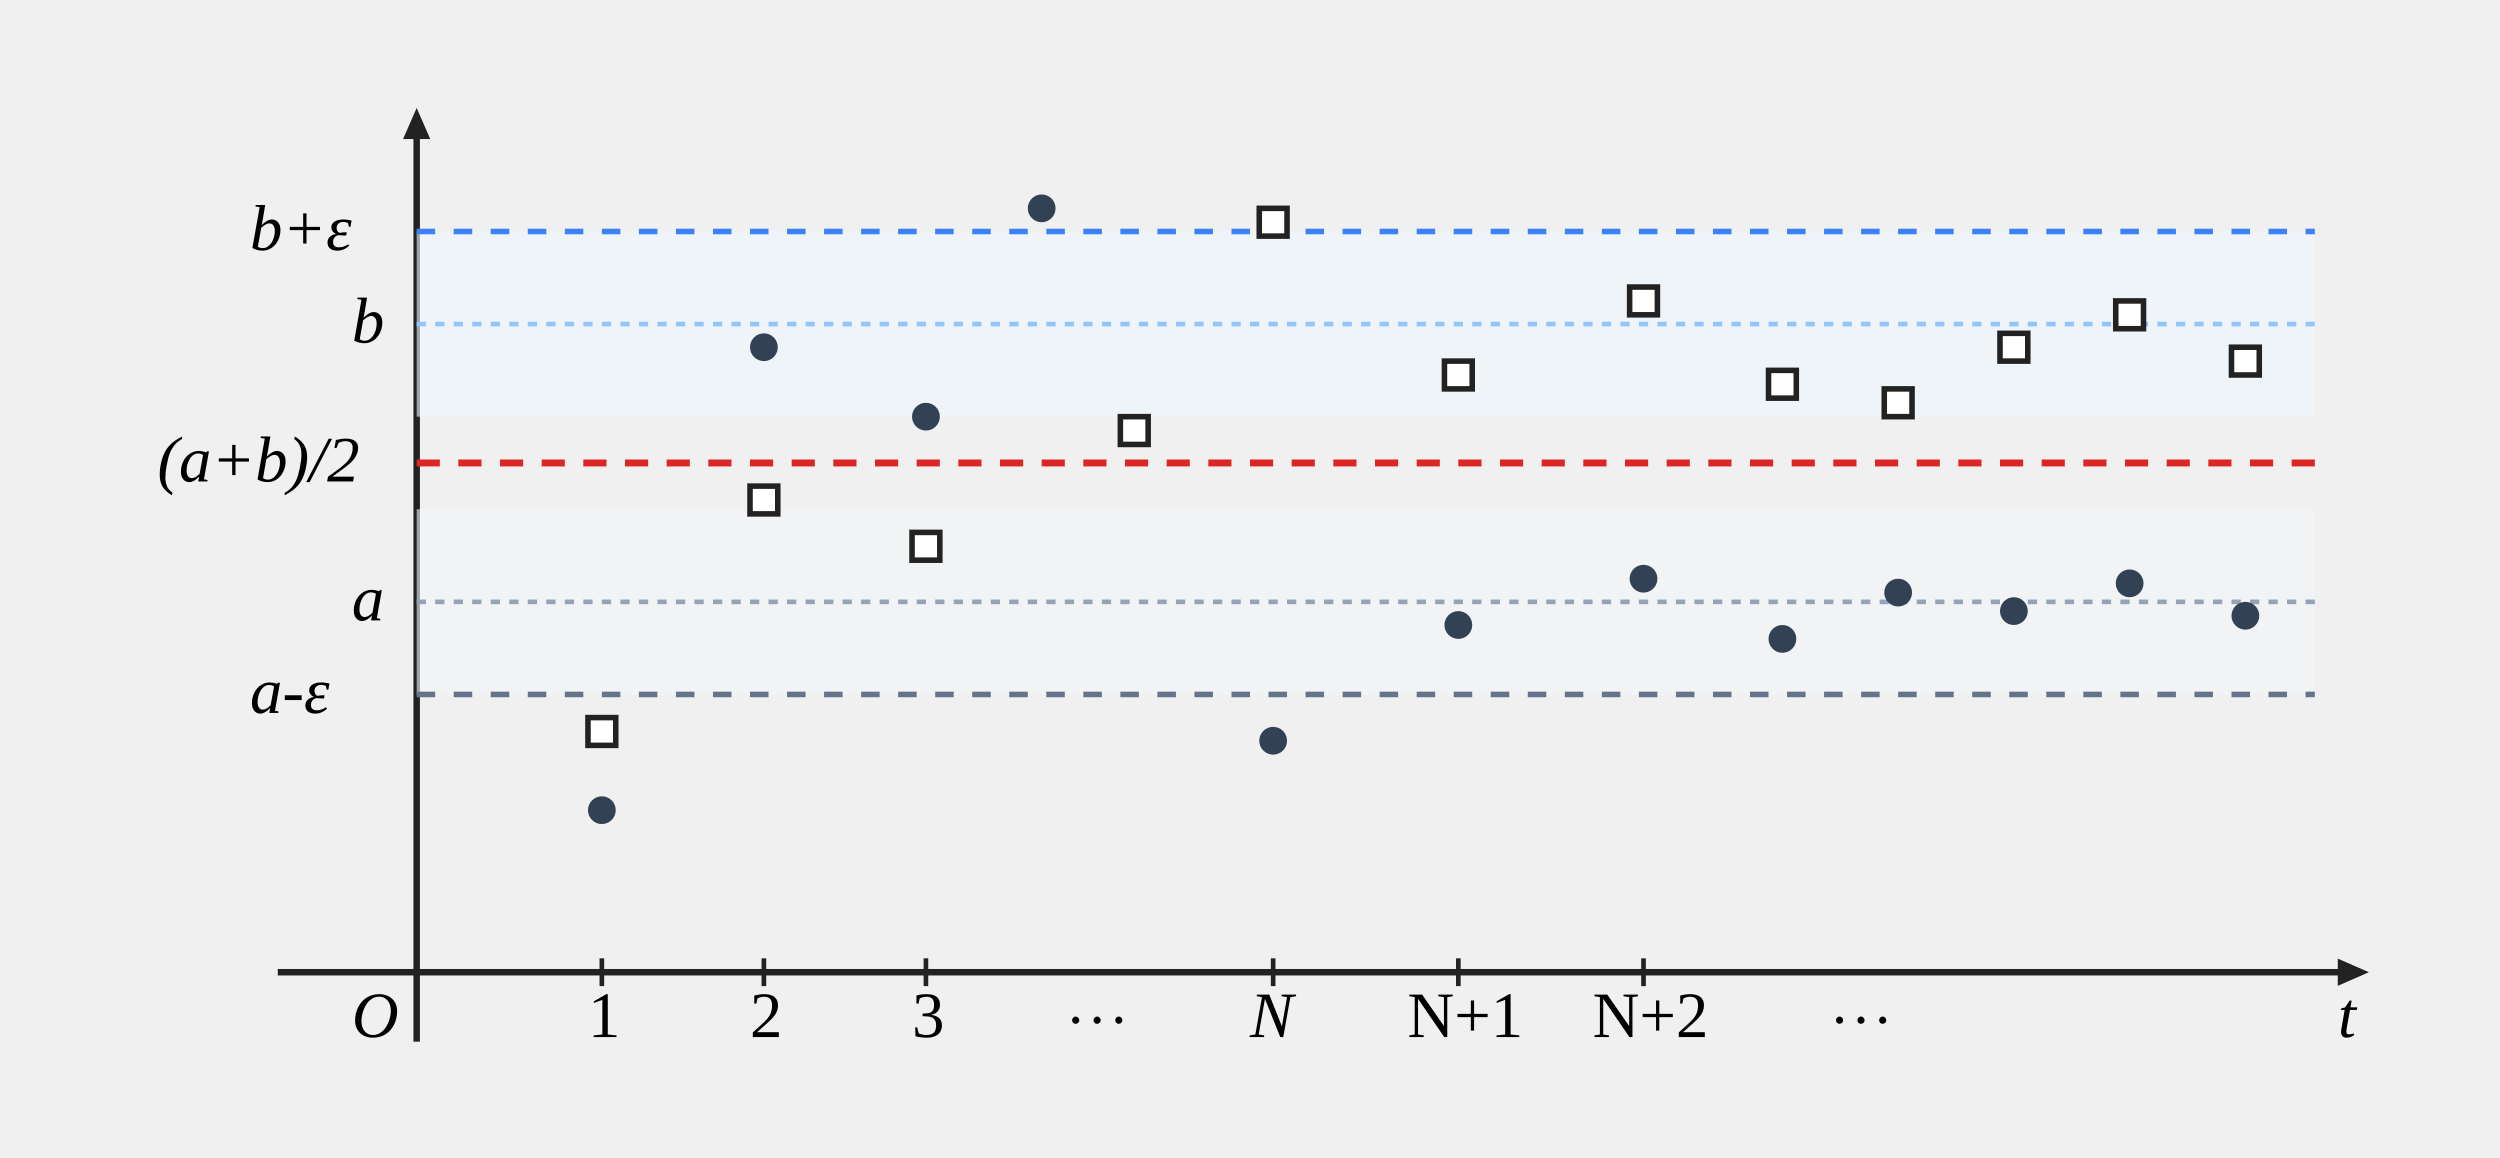
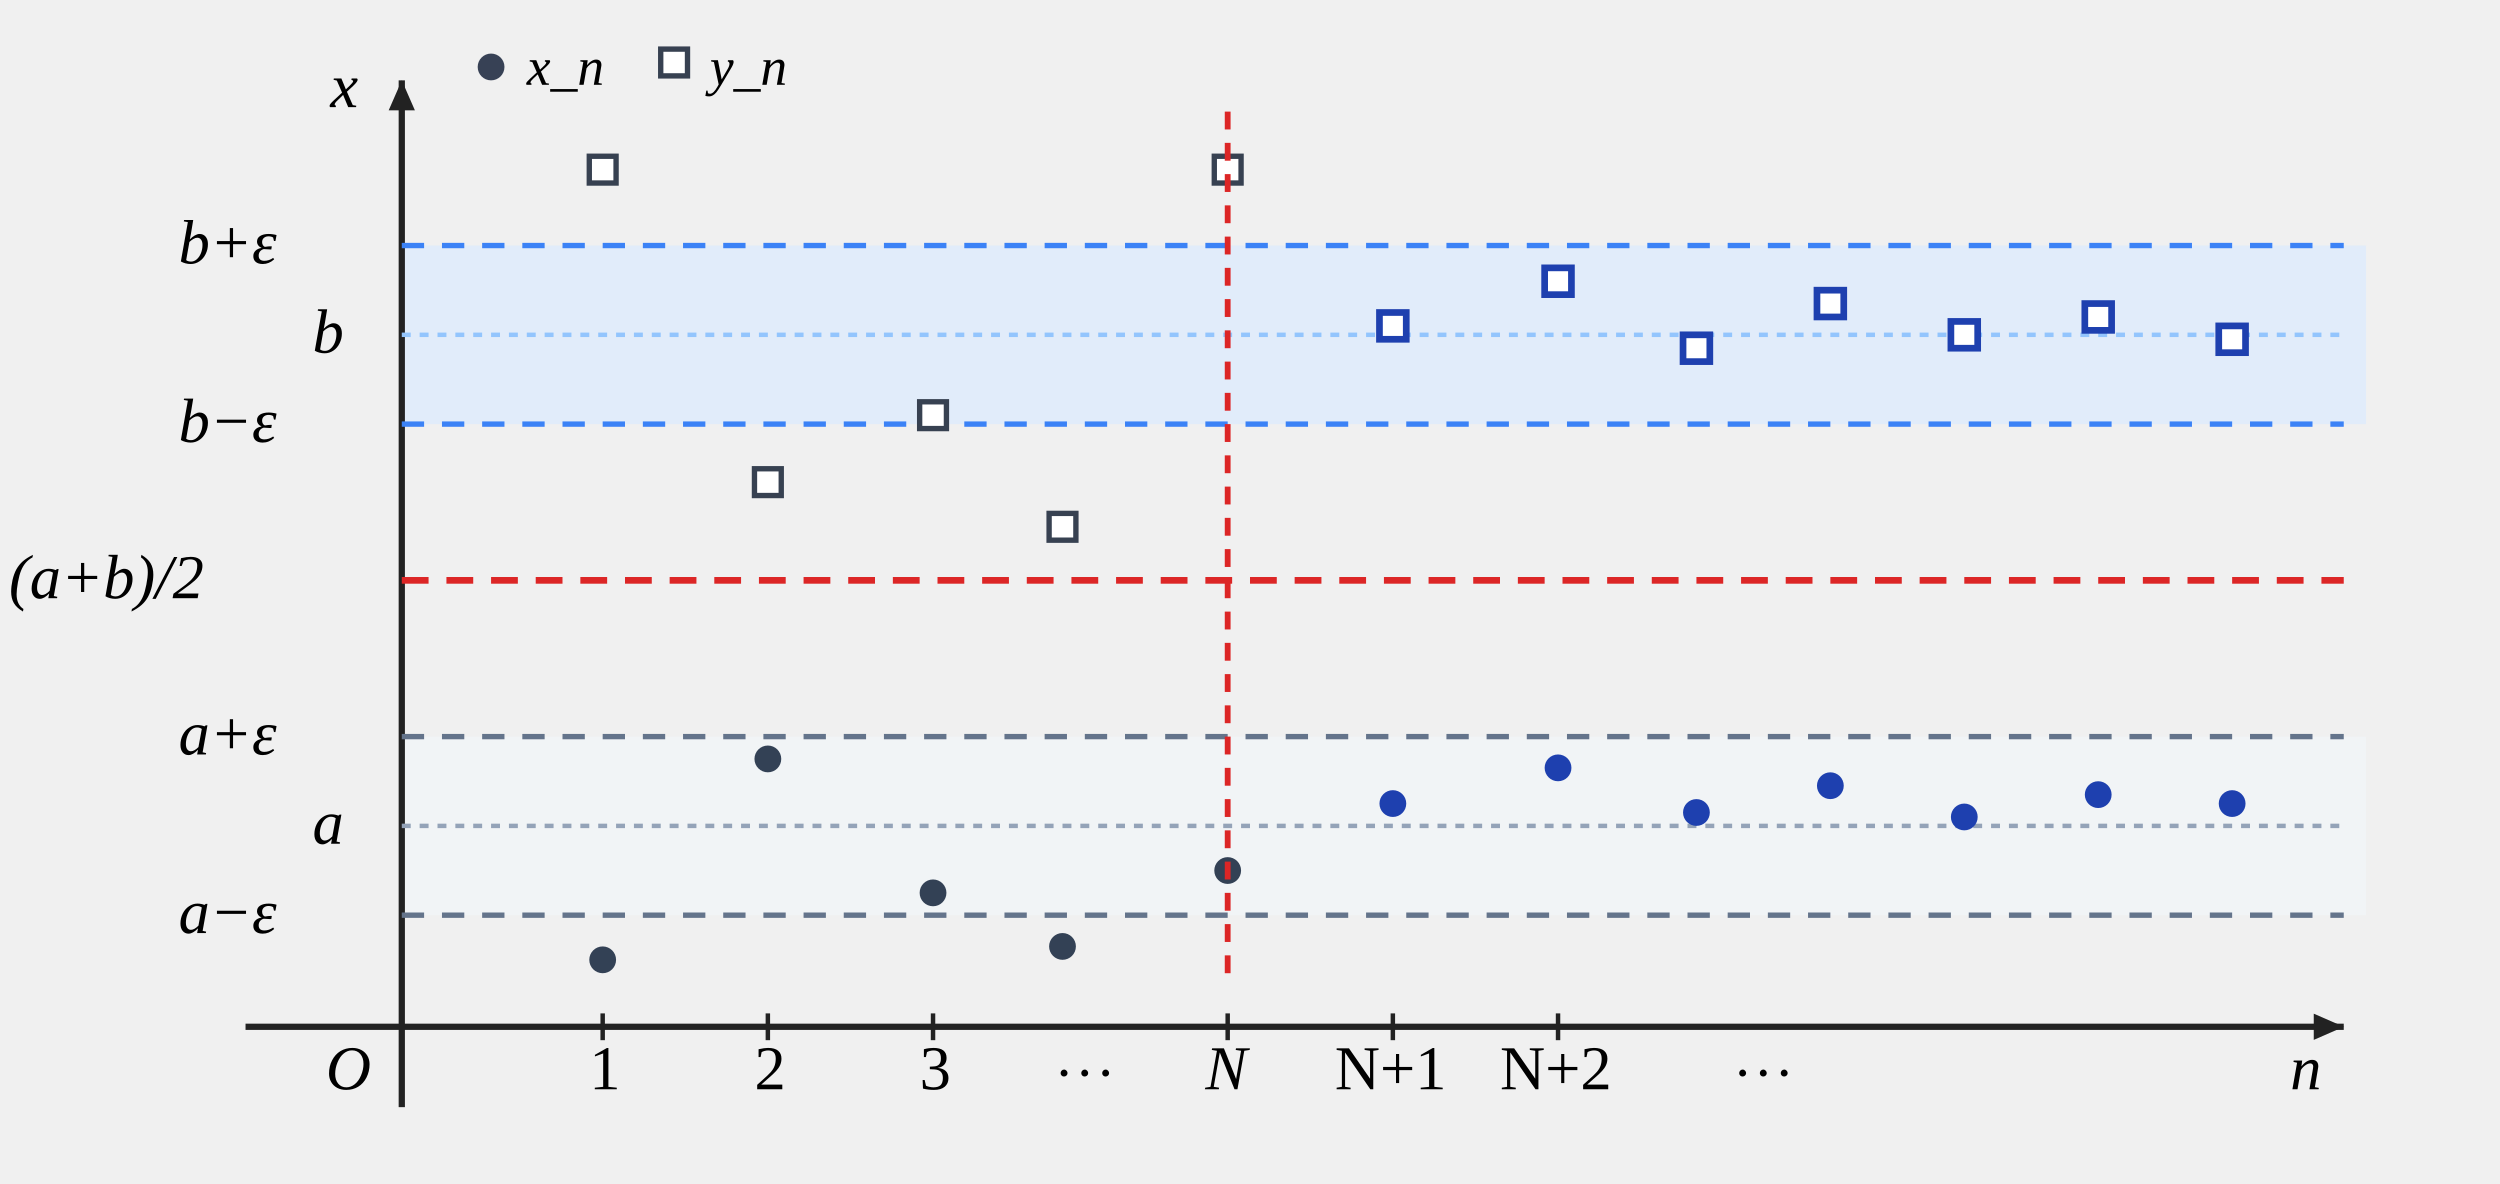
- <svg xmlns="http://www.w3.org/2000/svg" viewBox="0 0 540 250" width="100%" height="auto" style="max-width:540px; font-family:'Times New Roman', serif; font-size:14px;">
+ <svg xmlns="http://www.w3.org/2000/svg" viewBox="0 0 560 265" width="100%" height="auto" style="max-width:560px; font-family:'Times New Roman', serif; font-size:14px;">
  <defs>
-     <marker id="arr3" viewBox="0 0 10 10" refX="6" refY="5" markerWidth="6" markerHeight="6" orient="auto-start-reverse">
+     <marker id="arr3" viewBox="0 0 10 10" refX="8" refY="5" markerWidth="6" markerHeight="6" orient="auto">
      <path d="M 0 1.5 L 8 5 L 0 8.5 z" fill="#222" />
    </marker>
  </defs>
-   <g transform="translate(10, 10)">
-     <line x1="50" y1="200" x2="500" y2="200" stroke="#222" stroke-width="1.4" marker-end="url(#arr3)" />
-     <line x1="80" y1="215" x2="80" y2="15" stroke="#222" stroke-width="1.4" marker-end="url(#arr3)" />
-     <text x="495" y="214" font-style="italic">t</text>
-     <text x="66" y="214" font-style="italic">O</text>
-     <rect x="80" y="40" width="410" height="40" fill="#eff6ff" fill-opacity="0.6" />
-     <line x1="80" y1="40" x2="490" y2="40" stroke="#3b82f6" stroke-dasharray="4,4" stroke-width="1.2" />
-     <line x1="80" y1="60" x2="490" y2="60" stroke="#93c5fd" stroke-dasharray="2,2" stroke-width="1" />
-     <line x1="80" y1="90" x2="490" y2="90" stroke="#dc2626" stroke-dasharray="5,4" stroke-width="1.5" />
-     <rect x="80" y="100" width="410" height="40" fill="#f1f5f9" fill-opacity="0.6" />
-     <line x1="80" y1="120" x2="490" y2="120" stroke="#94a3b8" stroke-dasharray="2,2" stroke-width="1" />
-     <line x1="80" y1="140" x2="490" y2="140" stroke="#64748b" stroke-dasharray="4,4" stroke-width="1.2" />
-     <text x="44" y="44" font-style="italic">b+ε</text>
-     <text x="66" y="64" font-style="italic">b</text>
-     <text x="24" y="94" font-style="italic">(a+b)/2</text>
-     <text x="66" y="124" font-style="italic">a</text>
-     <text x="44" y="144" font-style="italic">a-ε</text>
-     <line x1="120" y1="197" x2="120" y2="203" stroke="#222" />
-     <text x="117" y="214">1</text>
-     <line x1="155" y1="197" x2="155" y2="203" stroke="#222" />
-     <text x="152" y="214">2</text>
-     <line x1="190" y1="197" x2="190" y2="203" stroke="#222" />
-     <text x="187" y="214">3</text>
-     <text x="220" y="214">⋯</text>
-     <line x1="265" y1="197" x2="265" y2="203" stroke="#222" />
-     <text x="260" y="214" font-style="italic">N</text>
-     <line x1="305" y1="197" x2="305" y2="203" stroke="#222" />
-     <text x="294" y="214">N+1</text>
-     <line x1="345" y1="197" x2="345" y2="203" stroke="#222" />
-     <text x="334" y="214">N+2</text>
-     <text x="385" y="214">⋯</text>
-     <circle cx="120" cy="165" r="3" fill="#334155" />
-     <rect x="117" y="145" width="6" height="6" fill="#fff" stroke="#222" stroke-width="1.2" />
-     <circle cx="155" cy="65" r="3" fill="#334155" />
-     <rect x="152" y="95" width="6" height="6" fill="#fff" stroke="#222" stroke-width="1.2" />
-     <circle cx="190" cy="80" r="3" fill="#334155" />
-     <rect x="187" y="105" width="6" height="6" fill="#fff" stroke="#222" stroke-width="1.2" />
-     <circle cx="215" cy="35" r="3" fill="#334155" />
-     <rect x="232" y="80" width="6" height="6" fill="#fff" stroke="#222" stroke-width="1.2" />
-     <circle cx="265" cy="150" r="3" fill="#334155" />
-     <rect x="262" y="35" width="6" height="6" fill="#fff" stroke="#222" stroke-width="1.2" />
-     <circle cx="305" cy="125" r="3" fill="#334155" />
-     <rect x="302" y="68" width="6" height="6" fill="#fff" stroke="#222" stroke-width="1.2" />
-     <circle cx="345" cy="115" r="3" fill="#334155" />
-     <rect x="342" y="52" width="6" height="6" fill="#fff" stroke="#222" stroke-width="1.2" />
-     <circle cx="375" cy="128" r="3" fill="#334155" />
-     <rect x="372" y="70" width="6" height="6" fill="#fff" stroke="#222" stroke-width="1.2" />
-     <circle cx="400" cy="118" r="3" fill="#334155" />
-     <rect x="397" y="74" width="6" height="6" fill="#fff" stroke="#222" stroke-width="1.2" />
-     <circle cx="425" cy="122" r="3" fill="#334155" />
-     <rect x="422" y="62" width="6" height="6" fill="#fff" stroke="#222" stroke-width="1.2" />
-     <circle cx="450" cy="116" r="3" fill="#334155" />
-     <rect x="447" y="55" width="6" height="6" fill="#fff" stroke="#222" stroke-width="1.2" />
-     <circle cx="475" cy="123" r="3" fill="#334155" />
-     <rect x="472" y="65" width="6" height="6" fill="#fff" stroke="#222" stroke-width="1.2" />
-   </g>
+   <rect x="90" y="55" width="440" height="40" fill="#dbeafe" fill-opacity="0.7" />
+   <rect x="90" y="165" width="440" height="40" fill="#f1f5f9" fill-opacity="0.7" />
+   <line x1="55" y1="230" x2="525" y2="230" stroke="#222" stroke-width="1.4" marker-end="url(#arr3)" />
+   <line x1="90" y1="248" x2="90" y2="18" stroke="#222" stroke-width="1.4" marker-end="url(#arr3)" />
+   <text x="513" y="244" font-style="italic">n</text>
+   <text x="74" y="24" font-style="italic">x</text>
+   <text x="73" y="244" font-style="italic">O</text>
+   <line x1="90" y1="55" x2="525" y2="55" stroke="#3b82f6" stroke-dasharray="5,4" stroke-width="1.2" />
+   <line x1="90" y1="75" x2="525" y2="75" stroke="#93c5fd" stroke-dasharray="2,2" stroke-width="1" />
+   <line x1="90" y1="95" x2="525" y2="95" stroke="#3b82f6" stroke-dasharray="5,4" stroke-width="1.2" />
+   <line x1="90" y1="130" x2="525" y2="130" stroke="#dc2626" stroke-dasharray="6,4" stroke-width="1.5" />
+   <line x1="90" y1="165" x2="525" y2="165" stroke="#64748b" stroke-dasharray="5,4" stroke-width="1.2" />
+   <line x1="90" y1="185" x2="525" y2="185" stroke="#94a3b8" stroke-dasharray="2,2" stroke-width="1" />
+   <line x1="90" y1="205" x2="525" y2="205" stroke="#64748b" stroke-dasharray="5,4" stroke-width="1.2" />
+   <text x="40" y="59" font-style="italic">b+ε</text>
+   <text x="70" y="79" font-style="italic">b</text>
+   <text x="40" y="99" font-style="italic">b−ε</text>
+   <text x="2" y="134" font-style="italic">(a+b)/2</text>
+   <text x="40" y="169" font-style="italic">a+ε</text>
+   <text x="70" y="189" font-style="italic">a</text>
+   <text x="40" y="209" font-style="italic">a−ε</text>
+   <line x1="135" y1="227" x2="135" y2="233" stroke="#222" />
+   <text x="132" y="244">1</text>
+   <line x1="172" y1="227" x2="172" y2="233" stroke="#222" />
+   <text x="169" y="244">2</text>
+   <line x1="209" y1="227" x2="209" y2="233" stroke="#222" />
+   <text x="206" y="244">3</text>
+   <text x="236" y="244">⋯</text>
+   <line x1="275" y1="227" x2="275" y2="233" stroke="#222" />
+   <text x="270" y="244" font-style="italic">N</text>
+   <line x1="312" y1="227" x2="312" y2="233" stroke="#222" />
+   <text x="299" y="244">N+1</text>
+   <line x1="349" y1="227" x2="349" y2="233" stroke="#222" />
+   <text x="336" y="244">N+2</text>
+   <text x="388" y="244">⋯</text>
+   <circle cx="135" cy="215" r="3" fill="#334155" />
+   <circle cx="172" cy="170" r="3" fill="#334155" />
+   <circle cx="209" cy="200" r="3" fill="#334155" />
+   <circle cx="238" cy="212" r="3" fill="#334155" />
+   <circle cx="275" cy="195" r="3" fill="#334155" />
+   <circle cx="312" cy="180" r="3" fill="#1e40af" />
+   <circle cx="349" cy="172" r="3" fill="#1e40af" />
+   <circle cx="380" cy="182" r="3" fill="#1e40af" />
+   <circle cx="410" cy="176" r="3" fill="#1e40af" />
+   <circle cx="440" cy="183" r="3" fill="#1e40af" />
+   <circle cx="470" cy="178" r="3" fill="#1e40af" />
+   <circle cx="500" cy="180" r="3" fill="#1e40af" />
+   <rect x="132" y="35" width="6" height="6" fill="#fff" stroke="#374151" stroke-width="1.2" />
+   <rect x="169" y="105" width="6" height="6" fill="#fff" stroke="#374151" stroke-width="1.2" />
+   <rect x="206" y="90" width="6" height="6" fill="#fff" stroke="#374151" stroke-width="1.2" />
+   <rect x="235" y="115" width="6" height="6" fill="#fff" stroke="#374151" stroke-width="1.2" />
+   <rect x="272" y="35" width="6" height="6" fill="#fff" stroke="#374151" stroke-width="1.2" />
+   <rect x="309" y="70" width="6" height="6" fill="#fff" stroke="#1e40af" stroke-width="1.5" />
+   <rect x="346" y="60" width="6" height="6" fill="#fff" stroke="#1e40af" stroke-width="1.5" />
+   <rect x="377" y="75" width="6" height="6" fill="#fff" stroke="#1e40af" stroke-width="1.5" />
+   <rect x="407" y="65" width="6" height="6" fill="#fff" stroke="#1e40af" stroke-width="1.5" />
+   <rect x="437" y="72" width="6" height="6" fill="#fff" stroke="#1e40af" stroke-width="1.5" />
+   <rect x="467" y="68" width="6" height="6" fill="#fff" stroke="#1e40af" stroke-width="1.5" />
+   <rect x="497" y="73" width="6" height="6" fill="#fff" stroke="#1e40af" stroke-width="1.5" />
+   <line x1="275" y1="25" x2="275" y2="220" stroke="#dc2626" stroke-dasharray="4,3" stroke-width="1.3" />
+   <circle cx="110" cy="15" r="3" fill="#374155" />
+   <text x="118" y="19" font-size="12" font-style="italic">x_n</text>
+   <rect x="148" y="11" width="6" height="6" fill="#fff" stroke="#374151" stroke-width="1.2" />
+   <text x="159" y="19" font-size="12" font-style="italic">y_n</text>
</svg>
